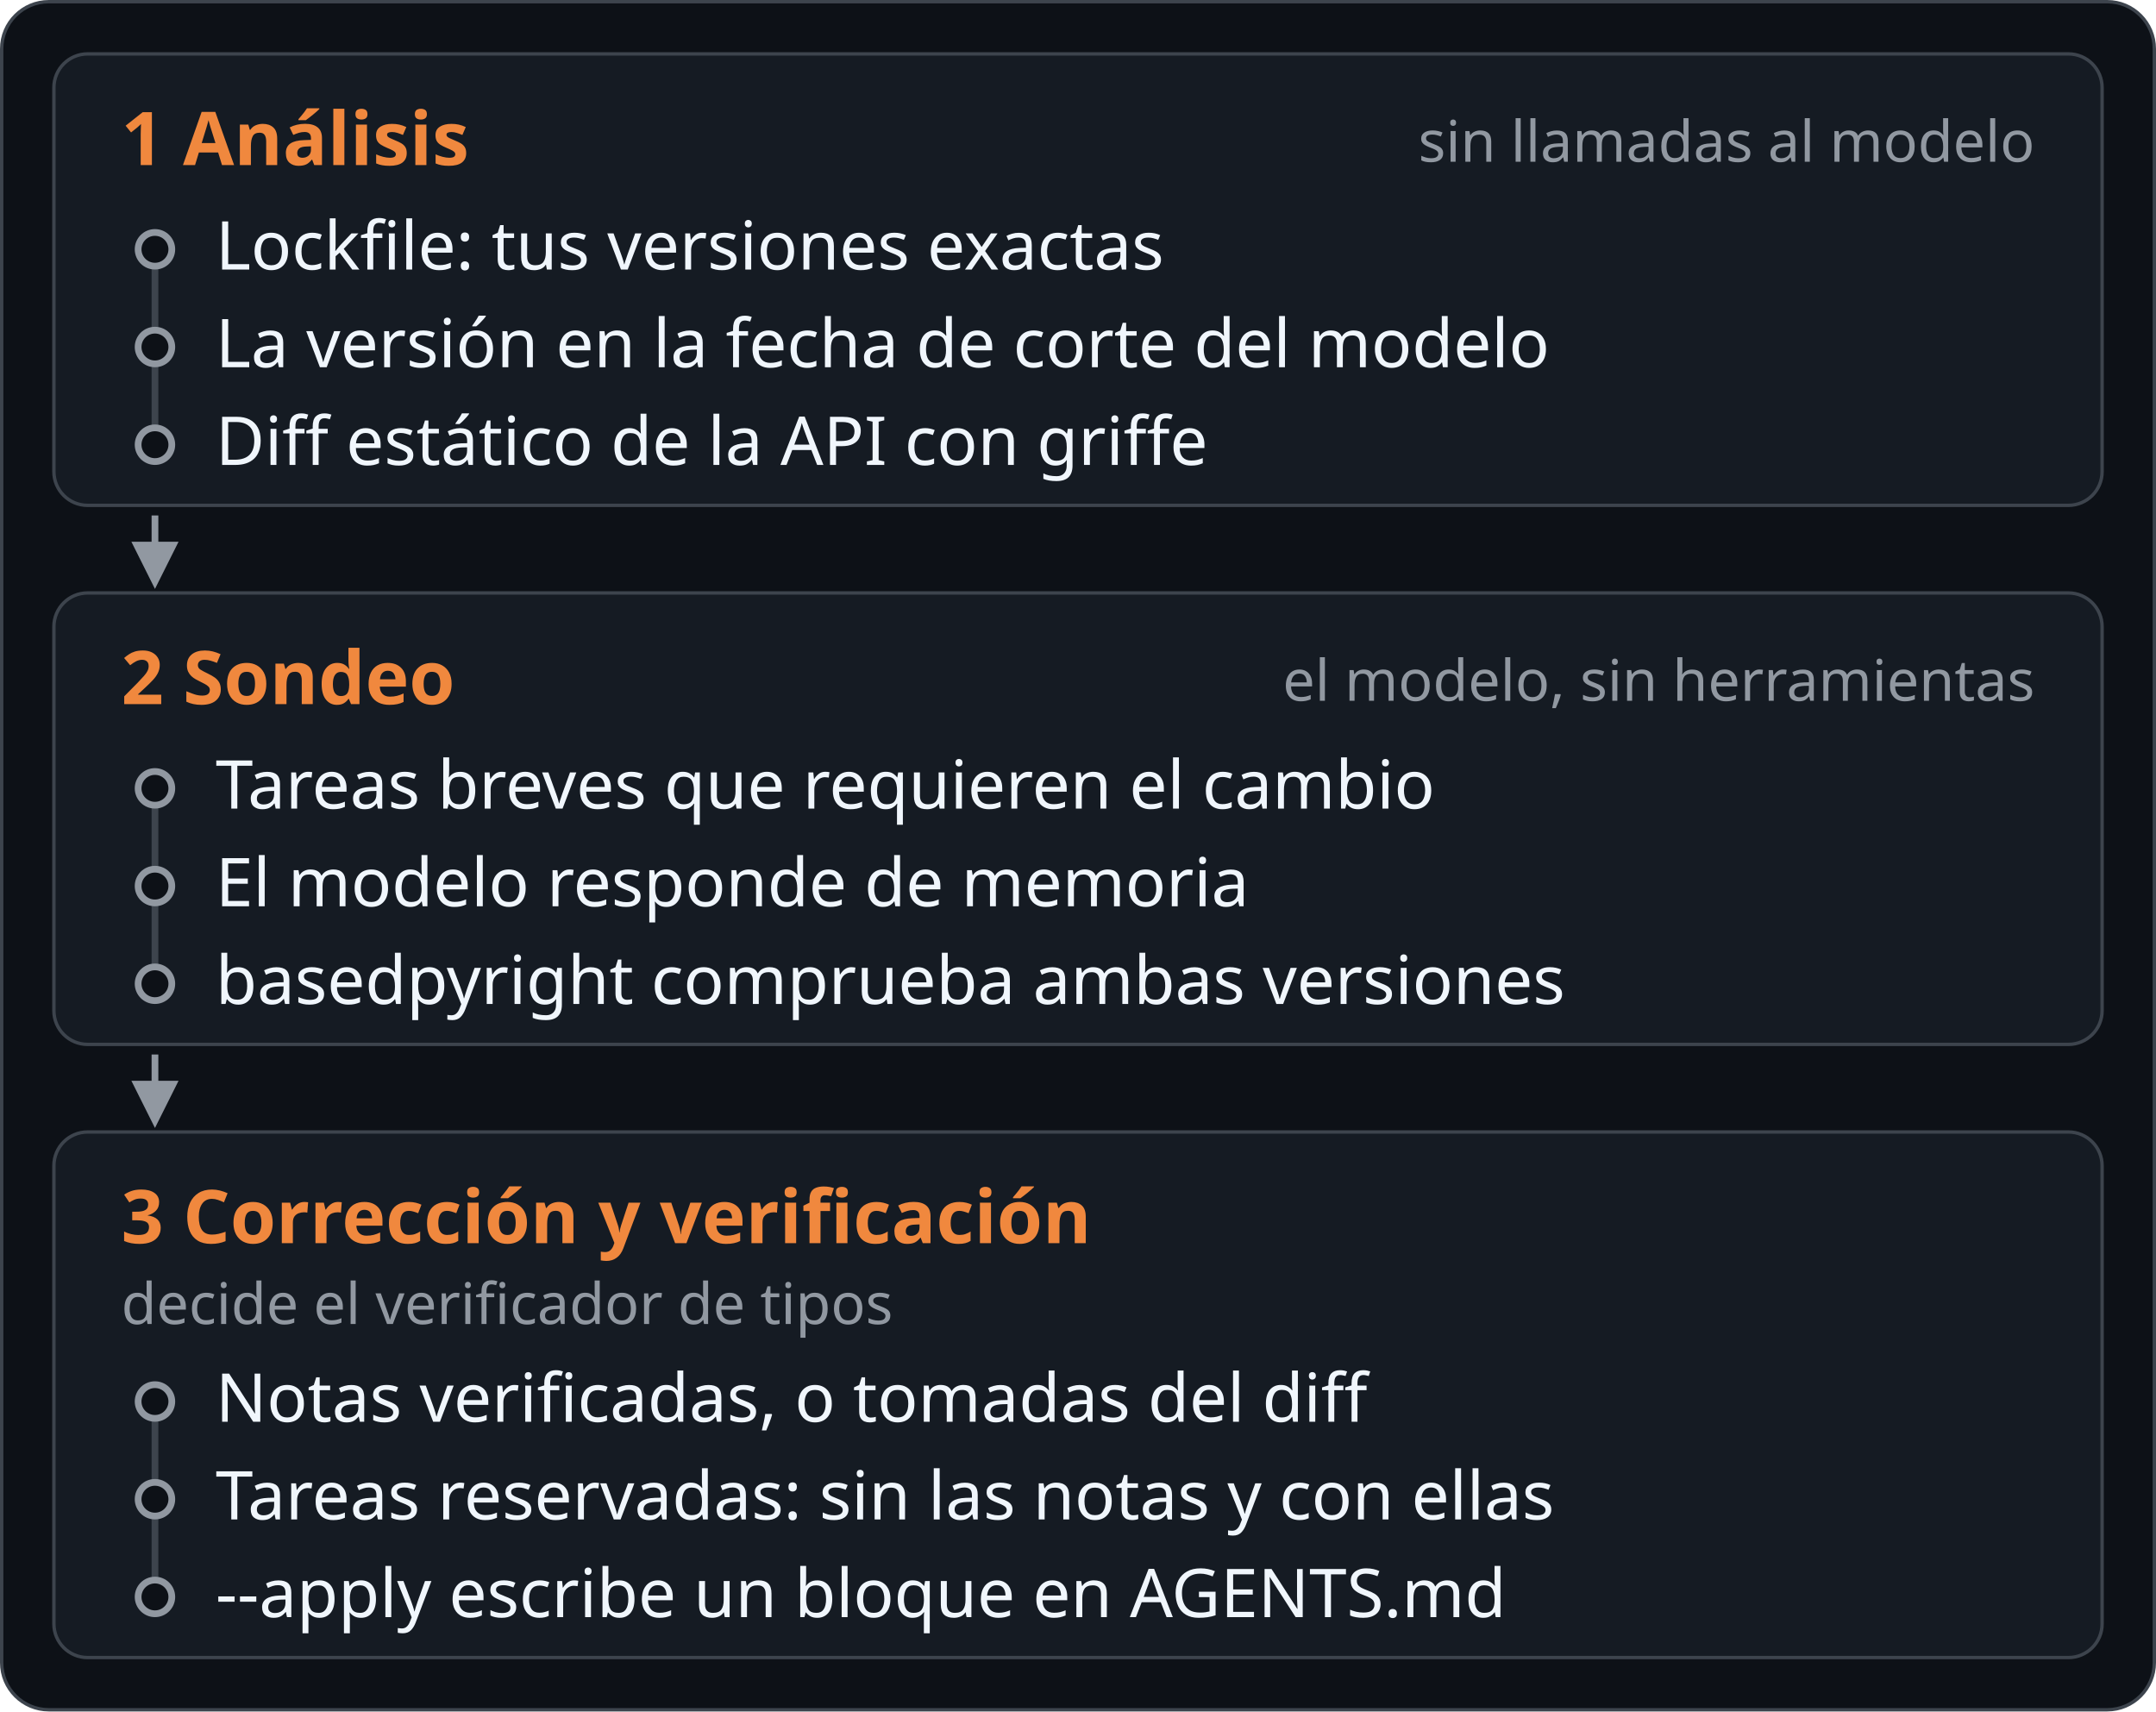
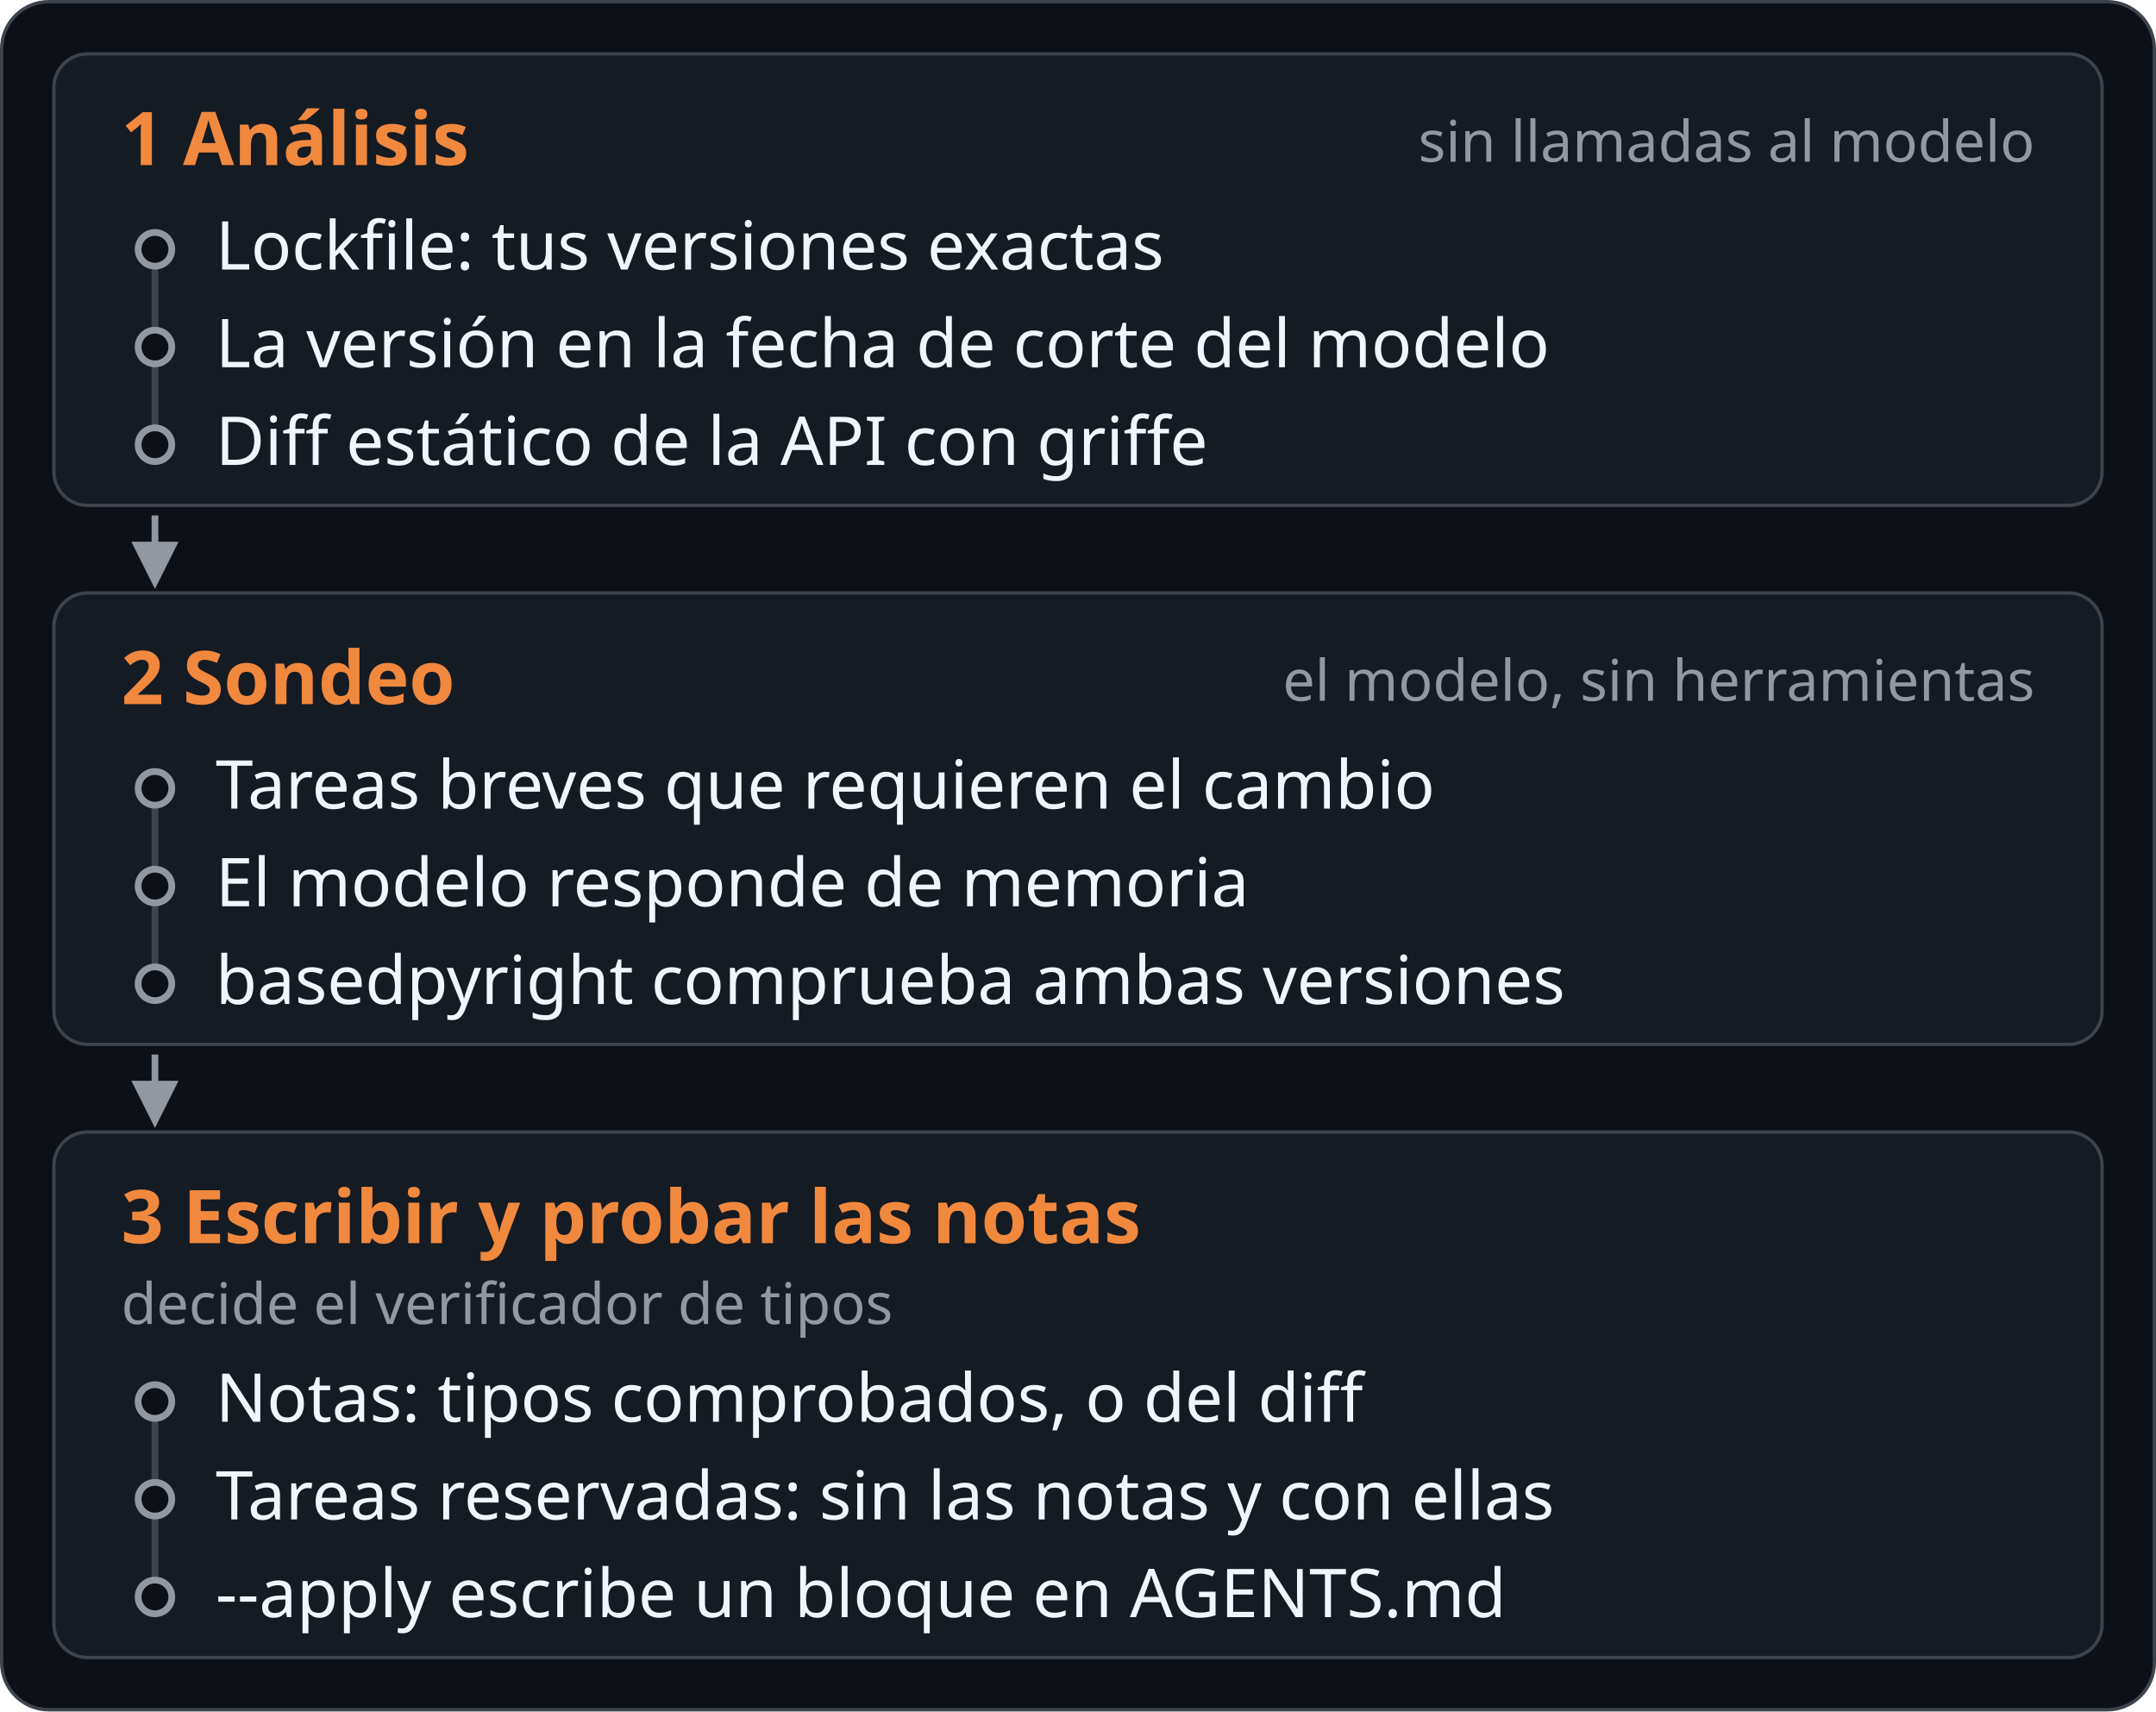
<svg xmlns="http://www.w3.org/2000/svg" width="640" height="508" viewBox="0 0 640 508" role="img" aria-labelledby="title desc" xml:lang="es">
  <style>
    .sans { font-family: -apple-system, BlinkMacSystemFont, 'Segoe UI', 'Noto Sans', Helvetica, Arial, sans-serif; }
    .mono { font-family: ui-monospace, SFMono-Regular, 'SF Mono', Menlo, Consolas, 'Liberation Mono', monospace; }
    .text { fill: #f0f6fc; }
    .muted { fill: #9198a1; }
    .accent { fill: #f0883e; }
    .red { fill: #ff7b72; }
    .green { fill: #56d364; }
    .b { font-weight: 700; }
    .sb { font-weight: 600; }
  </style>
  <defs>
    <marker id="head" viewBox="0 0 10 10" refX="8" refY="5" markerWidth="7" markerHeight="7" orient="auto-start-reverse">
      <path d="M0 0L10 5L0 10z" fill="#9198a1" />
    </marker>
  </defs>
  <rect x="0.5" y="0.5" width="639" height="507" rx="14" fill="#0d1117" stroke="#3d444d" />
  <rect x="16" y="16" width="608" height="134" rx="10" fill="#151b23" stroke="#3d444d" />
  <text x="36" y="49" font-size="22" class="sans b accent">1  Análisis</text>
  <text x="604" y="48" font-size="17" class="sans muted" text-anchor="end">sin llamadas al modelo</text>
  <line x1="46" y1="74" x2="46" y2="132" stroke="#3d444d" stroke-width="2" />
  <circle cx="46" cy="74" r="5" fill="#0d1117" stroke="#9198a1" stroke-width="2" />
  <text x="64" y="80" font-size="20" class="sans text">Lockfile: tus versiones exactas</text>
  <circle cx="46" cy="103" r="5" fill="#0d1117" stroke="#9198a1" stroke-width="2" />
  <text x="64" y="109" font-size="20" class="sans text">La versión en la fecha de corte del modelo</text>
  <circle cx="46" cy="132" r="5" fill="#0d1117" stroke="#9198a1" stroke-width="2" />
  <text x="64" y="138" font-size="20" class="sans text">Diff estático de la API con griffe</text>
  <line x1="46" y1="153" x2="46" y2="172" stroke="#9198a1" stroke-width="2" marker-end="url(#head)" />
  <rect x="16" y="176" width="608" height="134" rx="10" fill="#151b23" stroke="#3d444d" />
  <text x="36" y="209" font-size="22" class="sans b accent">2  Sondeo</text>
  <text x="604" y="208" font-size="17" class="sans muted" text-anchor="end">el modelo, sin herramientas</text>
  <line x1="46" y1="234" x2="46" y2="292" stroke="#3d444d" stroke-width="2" />
  <circle cx="46" cy="234" r="5" fill="#0d1117" stroke="#9198a1" stroke-width="2" />
  <text x="64" y="240" font-size="20" class="sans text">Tareas breves que requieren el cambio</text>
  <circle cx="46" cy="263" r="5" fill="#0d1117" stroke="#9198a1" stroke-width="2" />
  <text x="64" y="269" font-size="20" class="sans text">El modelo responde de memoria</text>
  <circle cx="46" cy="292" r="5" fill="#0d1117" stroke="#9198a1" stroke-width="2" />
  <text x="64" y="298" font-size="20" class="sans text">basedpyright comprueba ambas versiones</text>
  <line x1="46" y1="313" x2="46" y2="332" stroke="#9198a1" stroke-width="2" marker-end="url(#head)" />
  <rect x="16" y="336" width="608" height="156" rx="10" fill="#151b23" stroke="#3d444d" />
-   <text x="36" y="369" font-size="22" class="sans b accent">3  Corrección y verificación</text>
+   <text x="36" y="369" font-size="22" class="sans b accent">3  Escribir y probar las notas</text>
  <text x="36" y="393" font-size="17" class="sans muted">decide el verificador de tipos</text>
  <line x1="46" y1="416" x2="46" y2="474" stroke="#3d444d" stroke-width="2" />
  <circle cx="46" cy="416" r="5" fill="#0d1117" stroke="#9198a1" stroke-width="2" />
-   <text x="64" y="422" font-size="20" class="sans text">Notas verificadas, o tomadas del diff</text>
+   <text x="64" y="422" font-size="20" class="sans text">Notas: tipos comprobados, o del diff</text>
  <circle cx="46" cy="445" r="5" fill="#0d1117" stroke="#9198a1" stroke-width="2" />
  <text x="64" y="451" font-size="20" class="sans text">Tareas reservadas: sin las notas y con ellas</text>
  <circle cx="46" cy="474" r="5" fill="#0d1117" stroke="#9198a1" stroke-width="2" />
  <text x="64" y="480" font-size="20" class="sans text">--apply escribe un bloque en AGENTS.md</text>
</svg>
